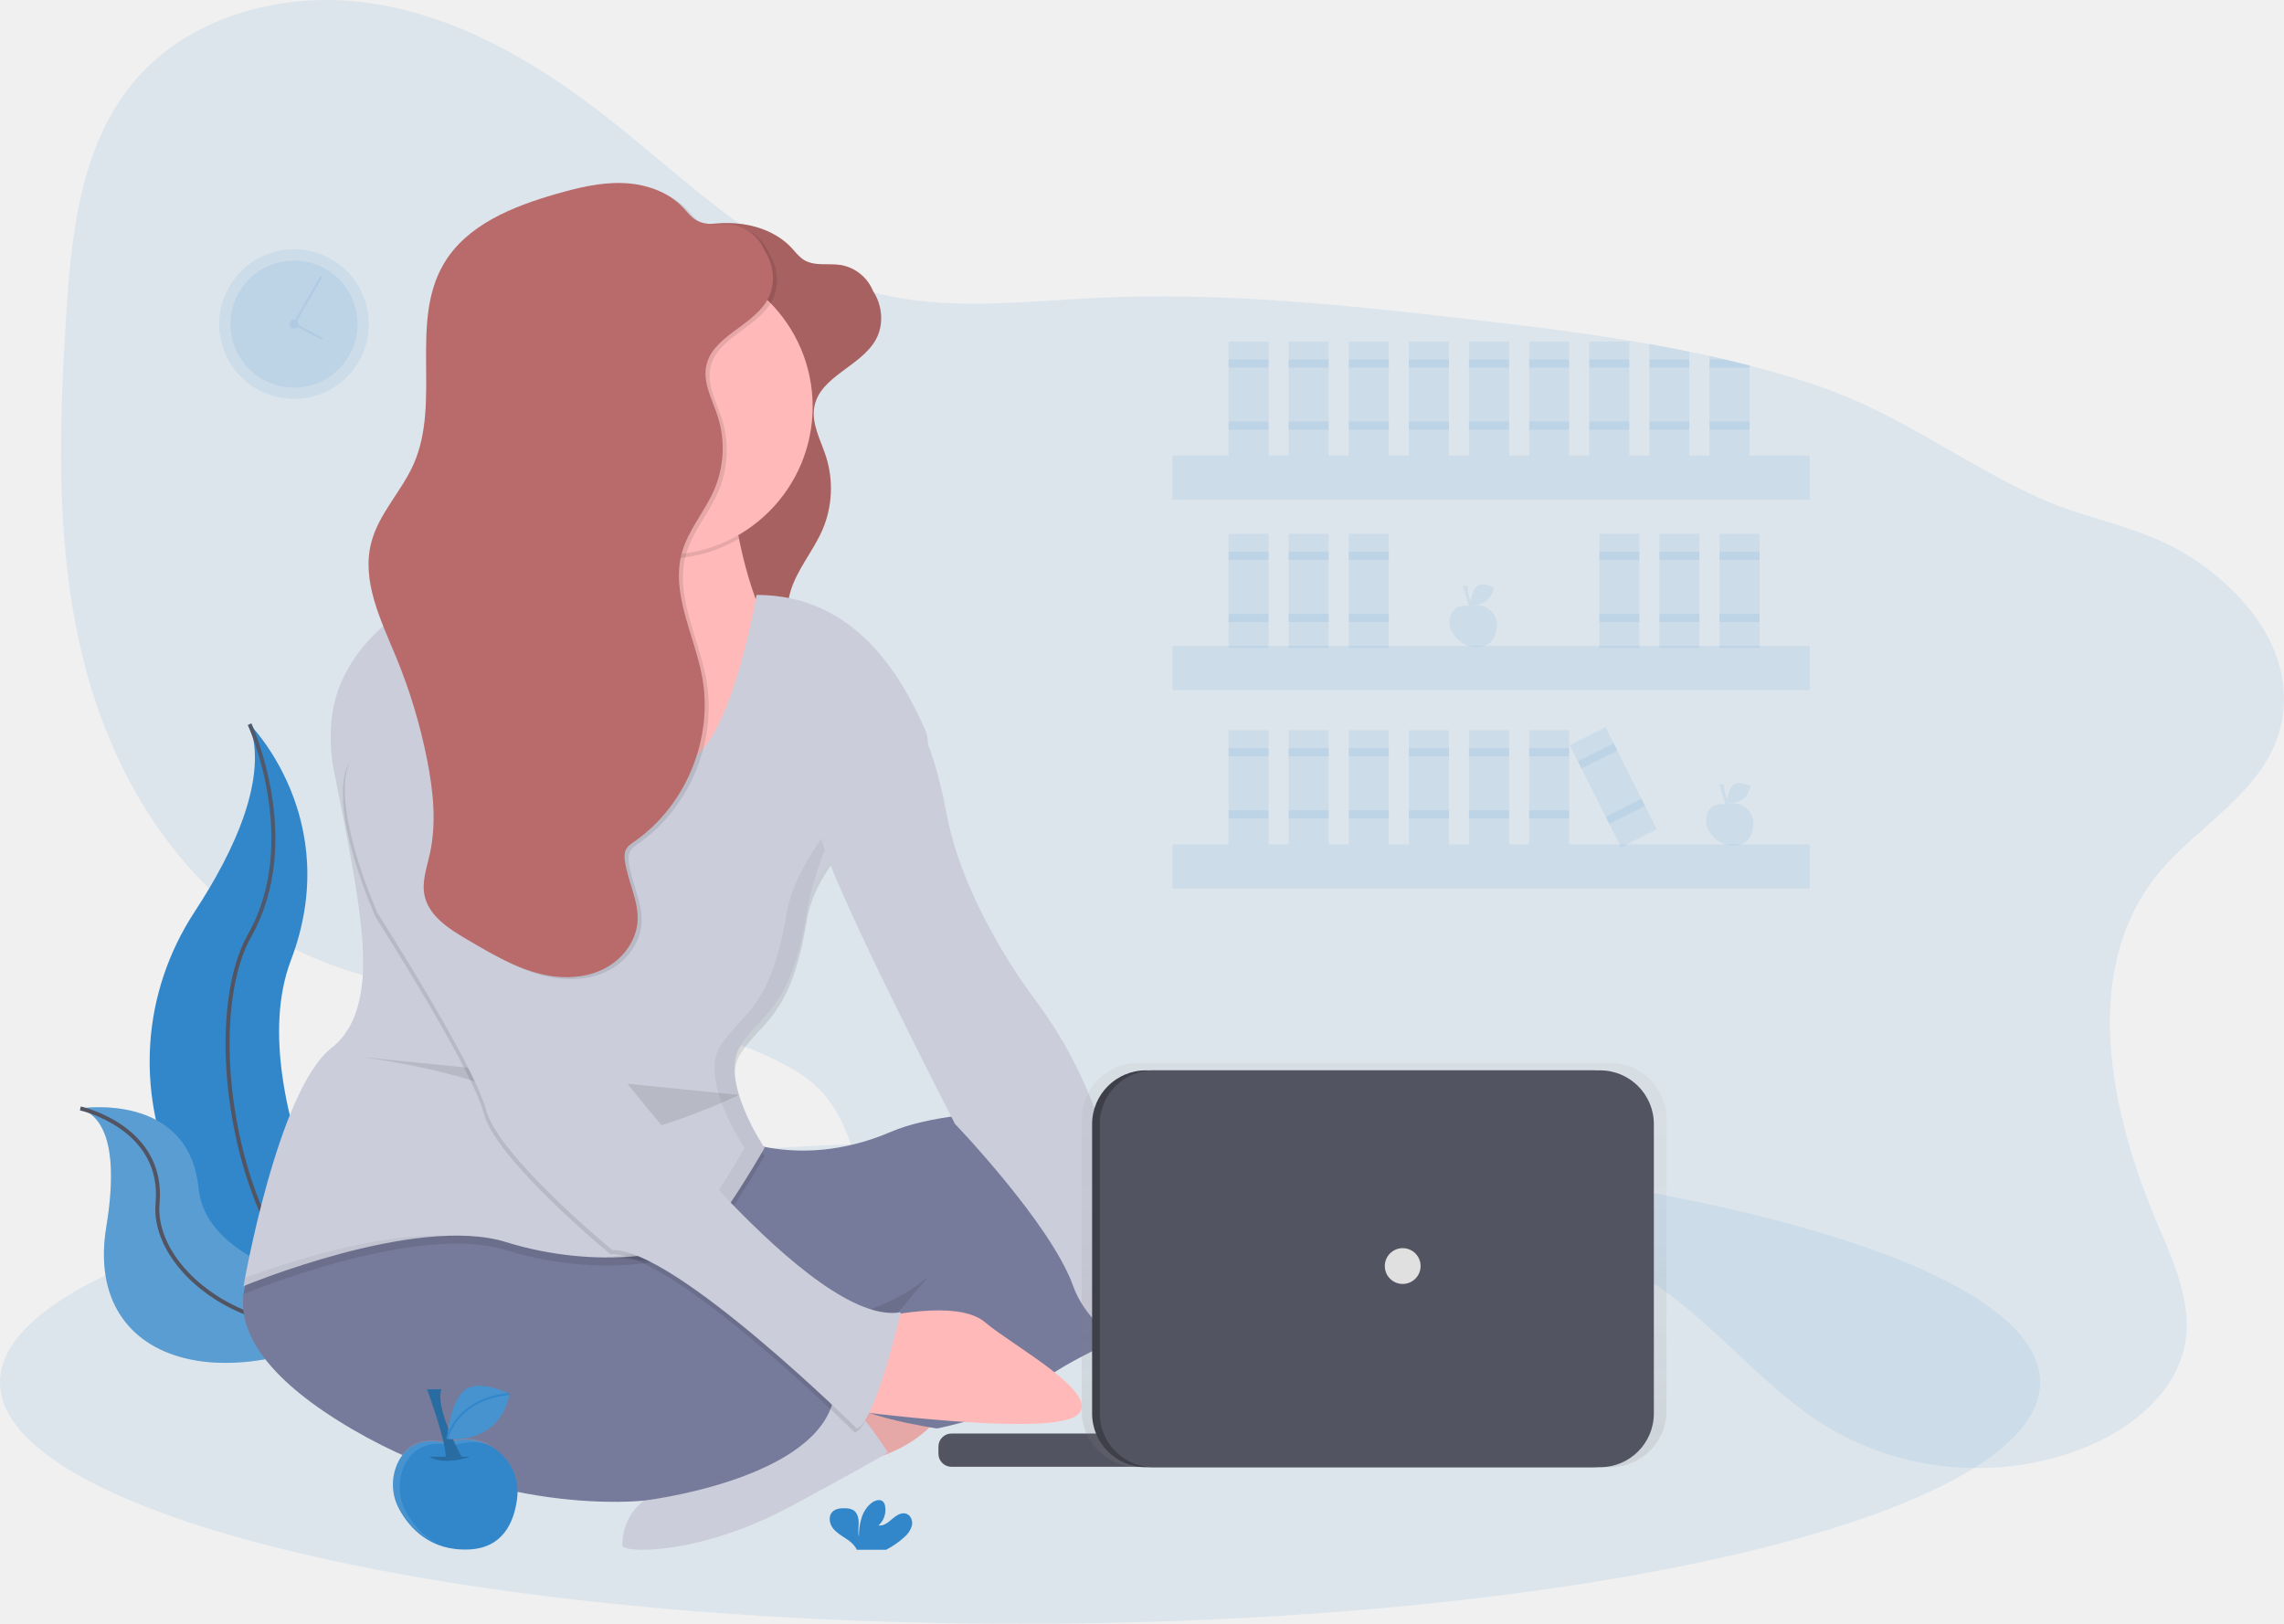
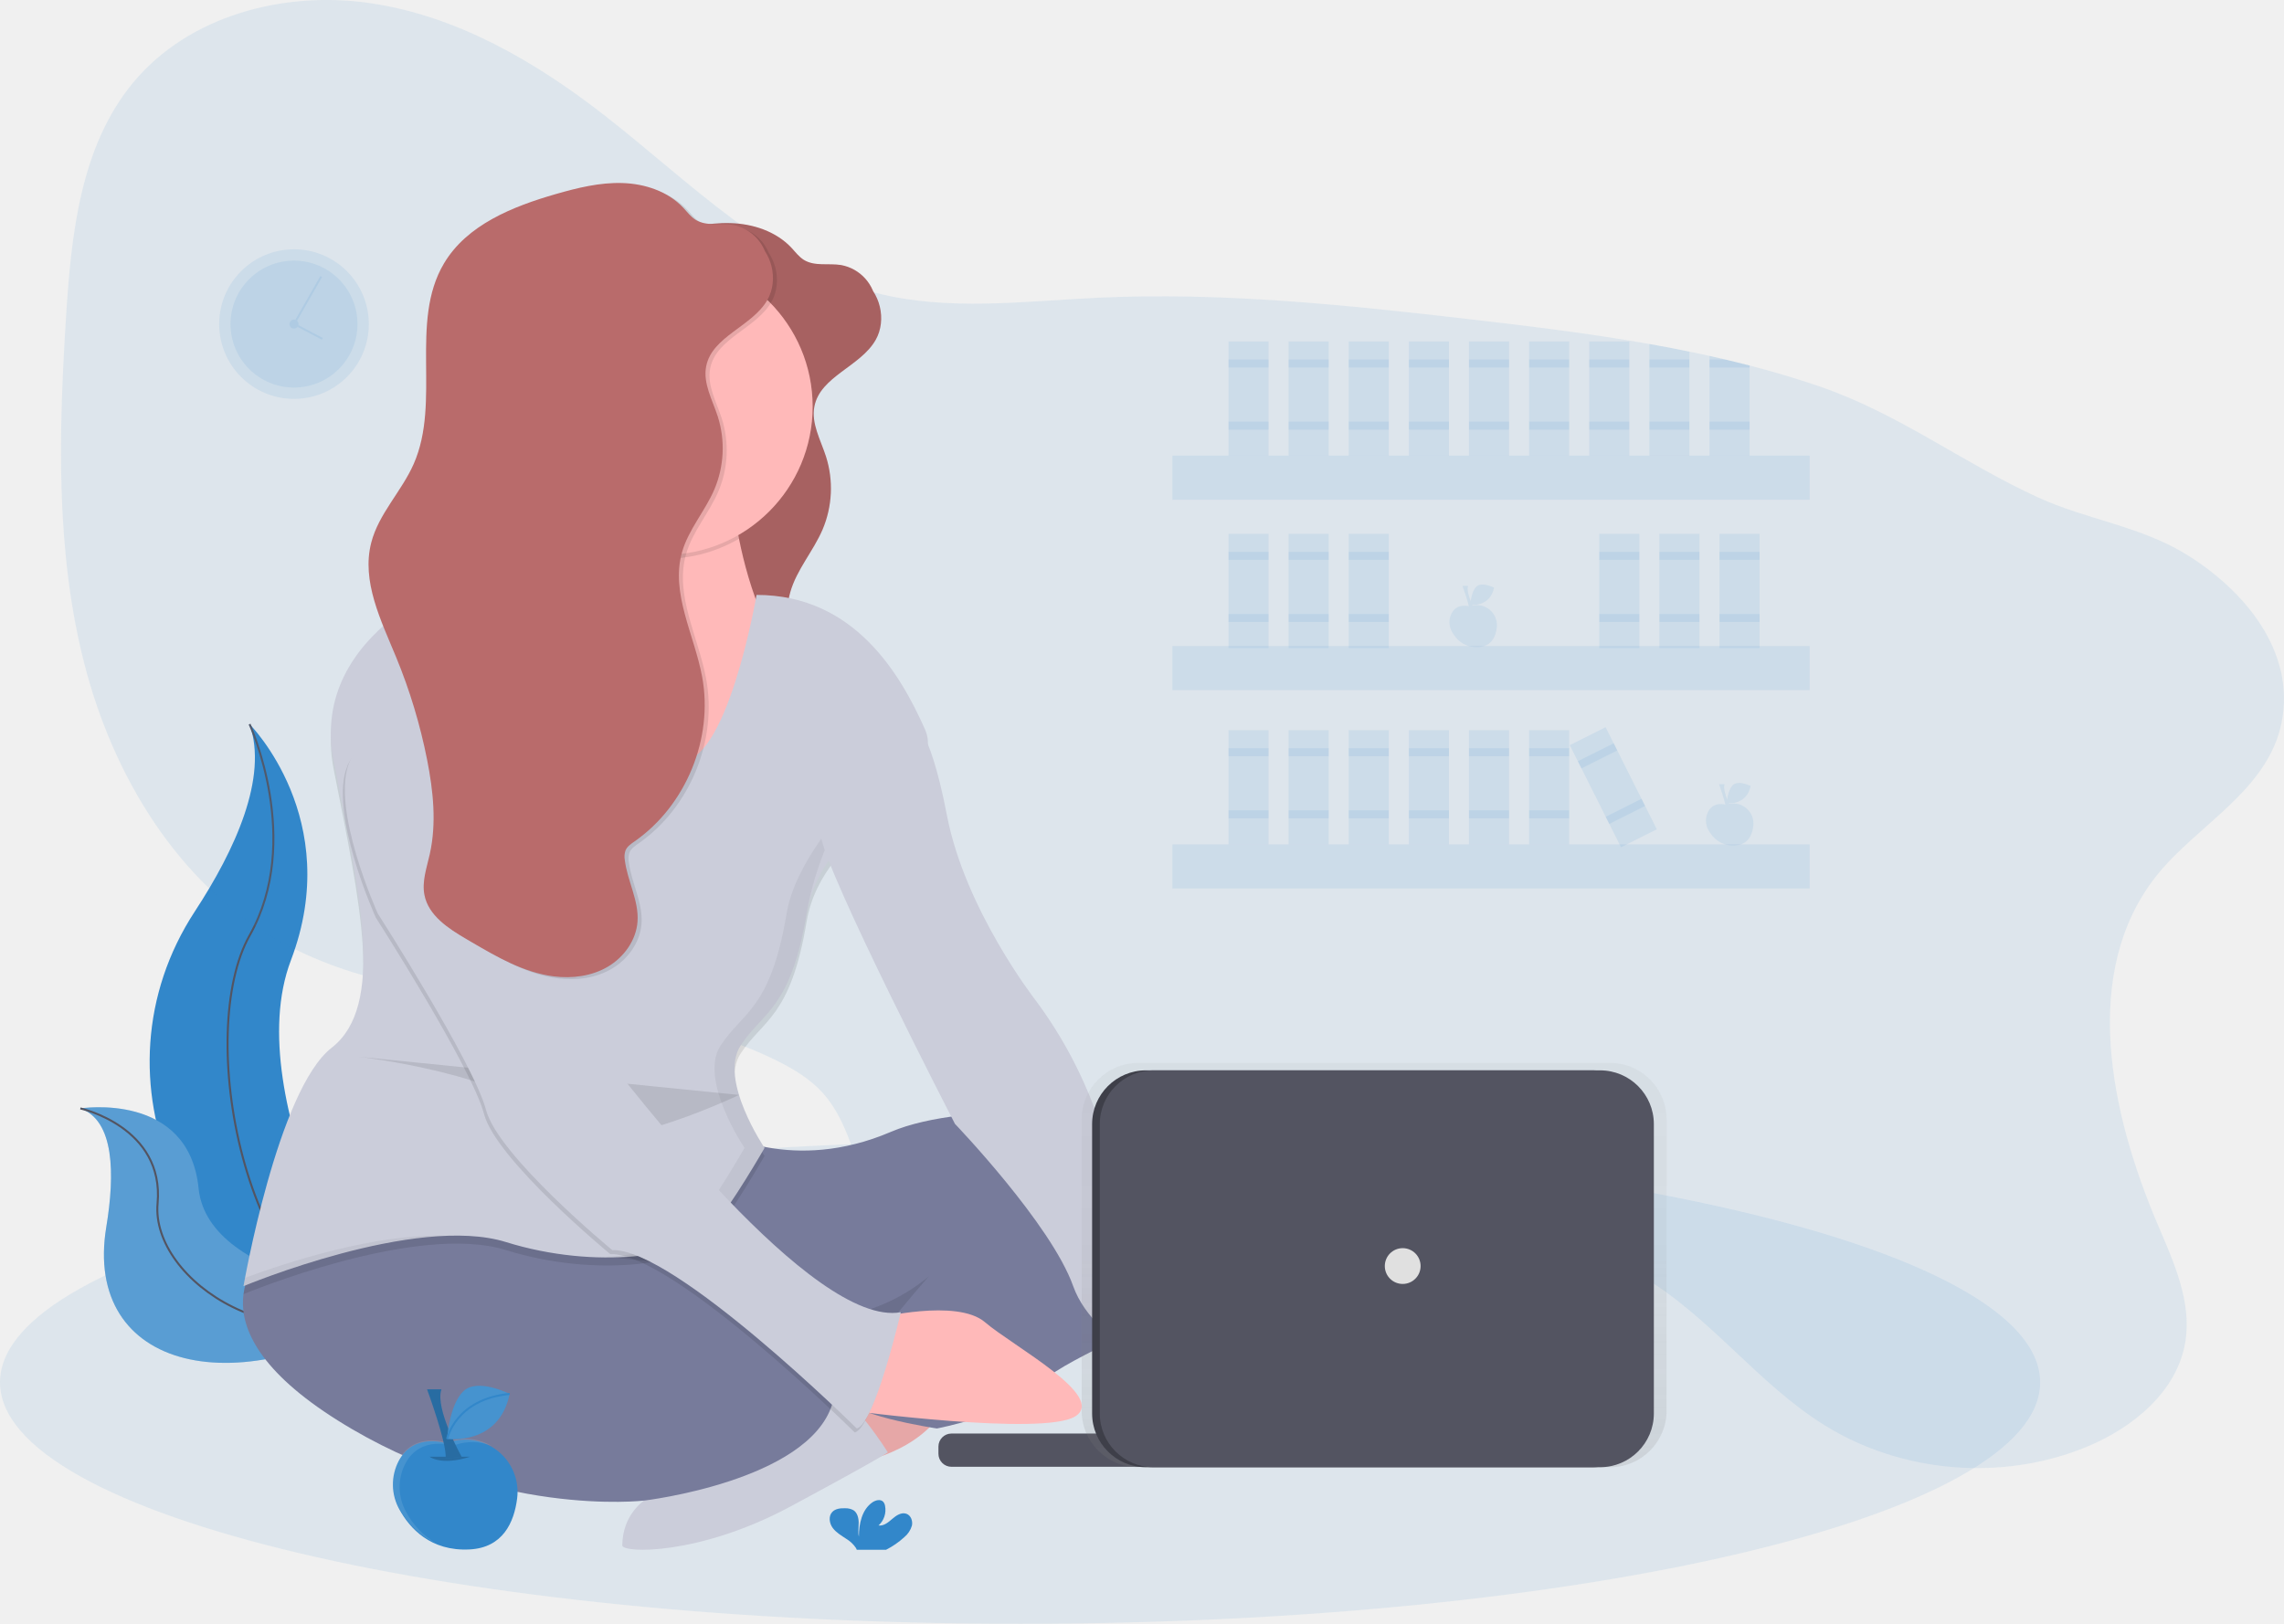
<svg xmlns="http://www.w3.org/2000/svg" id="95c6c890-4df0-4047-9b20-53c1698e0703" data-name="Layer 1" width="1139.67" height="810.43" viewBox="0 0 1139.67 810.43">
  <defs>
    <linearGradient id="27534bda-5ea1-4910-bcb7-b6f2fadd52ae" x1="685.66" y1="732.28" x2="685.66" y2="530.49" gradientUnits="userSpaceOnUse">
      <stop offset="0" stop-color="gray" stop-opacity="0.25" />
      <stop offset="0.54" stop-color="gray" stop-opacity="0.12" />
      <stop offset="1" stop-color="gray" stop-opacity="0.1" />
    </linearGradient>
  </defs>
  <ellipse cx="509" cy="689.93" rx="509" ry="120.5" fill="#3287ca" opacity="0.1" />
  <path d="M154.69,406.21S202.1,453.62,175.34,524s45.88,187.34,45.88,187.34-.78-.11-2.22-.37C121.63,693.76,73.24,582.4,127.39,499.66,147.52,468.9,164,432.82,154.69,406.21Z" transform="translate(-30.16 -44.79)" fill="#3287ca" />
-   <path d="M154.69,406.21s26.76,58.11,0,105.52S150.1,692.2,221.22,711.32" transform="translate(-30.16 -44.79)" fill="none" stroke="#535461" stroke-miterlimit="10" stroke-width="2" />
+   <path d="M154.69,406.21s26.76,58.11,0,105.52S150.1,692.2,221.22,711.32" transform="translate(-30.16 -44.79)" fill="none" stroke="#535461" stroke-miterlimit="10" strokeWidth="2" />
  <path d="M70.25,598s54.1-8.62,59,39.87,104,55.2,104,55.2-.65.44-1.86,1.24C149.63,748,71.41,728.49,83.2,657.17,87.58,630.65,87.23,604,70.25,598Z" transform="translate(-30.16 -44.79)" fill="#3287ca" />
  <path d="M70.25,598s54.1-8.62,59,39.87,104,55.2,104,55.2-.65.44-1.86,1.24C149.63,748,71.41,728.49,83.2,657.17,87.58,630.65,87.23,604,70.25,598Z" transform="translate(-30.16 -44.79)" fill="#f5f5f5" opacity="0.2" />
-   <path d="M70.25,598s42,9.22,38.54,47.4,62.36,84,124.51,47.67" transform="translate(-30.16 -44.79)" fill="none" stroke="#535461" stroke-miterlimit="10" stroke-width="2" />
+   <path d="M70.25,598s42,9.22,38.54,47.4,62.36,84,124.51,47.67" transform="translate(-30.16 -44.79)" fill="none" stroke="#535461" stroke-miterlimit="10" strokeWidth="2" />
  <path d="M1168.59,405.63c-6.95,34.06-42.63,51.14-62.62,76.55-37.67,47.89-23,117.84.9,173.86,8,18.76,17.08,38.61,13.69,58.72-4.13,24.6-26.08,42.58-49.13,52.12-42,17.37-92.3,13.23-130.91-10.79-33.36-20.75-57.26-54.51-91.19-74.32-56.79-33.15-129.07-20.63-190.74,2.21-43.62,16.15-91.32,37.17-134.67,20.28-30.5-11.88-51.59-40.8-63.08-71.45-5.54-14.8-9.57-30.82-20.16-42.55-6.3-7-14.52-11.93-22.93-16.1-76.88-38.12-174-17.7-248.63-60-50.42-28.55-82.71-82.4-97-138.56s-12.63-115-9-172.88c2.58-41.1,7.21-85,33.47-116.7C124.37,52.49,172,40,215.14,46.39s82.15,29.11,116.52,55.88c43,33.47,82.78,75.13,135.51,88.69,35.91,9.23,73.68,4.18,110.72,2.43,61.92-2.92,123.86,3.58,185.43,10.7,30,3.47,60.1,7.11,89.84,12.39q10,1.77,20,3.81,5,1,10,2.14c2.6.57,5.19,1.17,7.78,1.78q6.13,1.44,12.22,3c11.66,3,23.21,6.45,34.64,10.35,39.74,13.57,71.6,38.2,109.13,55.41,24.46,11.22,51.13,14.32,74.29,28.6C1149.75,339.19,1175.9,369.81,1168.59,405.63Z" transform="translate(-30.16 -44.79)" fill="#3287ca" opacity="0.1" />
  <path d="M636.3,688.77s41.1-3.26,52.93,10.88,54.06,46.56,36.63,53.78-111-21.61-111-21.61Z" transform="translate(-30.16 -44.79)" fill="#ffb9b9" />
  <path d="M467.33,196.56a21.43,21.43,0,0,0-17.48-19.49c-6.26-1-13.25.77-18.63-2.6-2.43-1.53-4.17-3.92-6.13-6-7.68-8.21-19.21-12-30.45-12.33s-22.32,2.39-33.12,5.5c-21.56,6.21-44.34,15.32-55.81,34.6-17.44,29.35-1.35,68.91-15.14,100.14-6,13.64-17.44,24.78-21.16,39.22-5,19.29,4.86,38.86,12.45,57.28a273.18,273.18,0,0,1,15.44,51.2c3.05,15.48,4.75,31.57,1.31,47-1.51,6.75-4,13.62-2.66,20.4,2,10.26,11.92,16.73,20.94,22l2.35,1.38c13,7.6,26.37,15.36,41.26,17.24,9.25,1.16,19-.12,27-4.85s14.09-13.17,14.77-22.46c.76-10.51-5.09-20.35-6.35-30.82a9.37,9.37,0,0,1,.35-4.72c.83-2,2.76-3.29,4.54-4.53,25.64-17.88,39.39-51.34,33.72-82.08-3.86-20.94-15.86-41.76-10.05-62.25,3.21-11.32,11.48-20.49,16.12-31.3a52.54,52.54,0,0,0,1.72-36.42c-2.65-8.26-7.45-16.51-5.8-25,2.91-15.08,23-19.89,30.59-33.25,5.63-9.94,2.3-24-7.2-30.32" transform="translate(-30.16 -44.79)" fill="#b96b6b" />
  <path d="M467.33,196.56a21.43,21.43,0,0,0-17.48-19.49c-6.26-1-13.25.77-18.63-2.6-2.43-1.53-4.17-3.92-6.13-6-7.68-8.21-19.21-12-30.45-12.33s-22.32,2.39-33.12,5.5c-21.56,6.21-44.34,15.32-55.81,34.6-17.44,29.35-1.35,68.91-15.14,100.14-6,13.64-17.44,24.78-21.16,39.22-5,19.29,4.86,38.86,12.45,57.28a273.18,273.18,0,0,1,15.44,51.2c3.05,15.48,4.75,31.57,1.31,47-1.51,6.75-4,13.62-2.66,20.4,2,10.26,11.92,16.73,20.94,22l2.35,1.38c13,7.6,26.37,15.36,41.26,17.24,9.25,1.16,19-.12,27-4.85s14.09-13.17,14.77-22.46c.76-10.51-5.09-20.35-6.35-30.82a9.37,9.37,0,0,1,.35-4.72c.83-2,2.76-3.29,4.54-4.53,25.64-17.88,39.39-51.34,33.72-82.08-3.86-20.94-15.86-41.76-10.05-62.25,3.21-11.32,11.48-20.49,16.12-31.3a52.54,52.54,0,0,0,1.72-36.42c-2.65-8.26-7.45-16.51-5.8-25,2.91-15.08,23-19.89,30.59-33.25,5.63-9.94,2.3-24-7.2-30.32" transform="translate(-30.16 -44.79)" opacity="0.1" />
  <polygon points="478.5 675.93 263.5 675.93 263.5 560.93 383.5 606.93 478.5 560.93 478.5 675.93" fill="#777b9b" />
  <polygon points="478.5 675.93 263.5 675.93 263.5 560.93 383.5 606.93 478.5 560.93 478.5 675.93" opacity="0.1" />
  <path d="M482.66,731.77s-39,9.32-43,26.4,23,15.53,23,15.53,38-7.77,43-38.83S482.66,731.77,482.66,731.77Z" transform="translate(-30.16 -44.79)" fill="#ffb9b9" />
  <path d="M482.66,731.77s-39,9.32-43,26.4,23,15.53,23,15.53,38-7.77,43-38.83S482.66,731.77,482.66,731.77Z" transform="translate(-30.16 -44.79)" opacity="0.1" />
  <path d="M377.93,783.83s-36.77,2.39-37.27,32.22c-.07,4,38.3,5.16,83.85-19.33s48.65-27.07,48.65-27.07-17.6-28.36-30-32.22S377.93,783.83,377.93,783.83Z" transform="translate(-30.16 -44.79)" fill="#cbcdda" />
  <path d="M162.66,669.71s-42,35,36,84,153,40,153,40,81.36-9.63,93.68-47.82-60.68-70.18-60.68-70.18-80,0-116-23S162.66,669.71,162.66,669.71Z" transform="translate(-30.16 -44.79)" fill="#777b9b" />
  <path d="M389.66,609.71s36,21,85,0c37.7-16.16,120.4-9.82,156.53-6,16.94,1.77,31.45,13.44,36.08,29.83,3.78,13.37,1,29.8-21.62,45.2-50,34-85,44-98,58s-50,21-50,21-47-7-47-17,43-59,43-59-63,58-128-20S389.66,609.71,389.66,609.71Z" transform="translate(-30.16 -44.79)" fill="#777b9b" />
  <path d="M371.66,468.71l-127-87s60.92-41.31,66.15-78.23a30,30,0,0,0-4.15-20.77c-25-40,88,0,88,0a236.25,236.25,0,0,0,4.25,31c4.91,24.35,15.27,56.78,36.75,73C472.66,414.71,371.66,468.71,371.66,468.71Z" transform="translate(-30.16 -44.79)" fill="#ffb9b9" />
  <path d="M398.91,313.67a74.06,74.06,0,0,1-88.1-10.19,30,30,0,0,0-4.15-20.77c-25-40,88,0,88,0A236.25,236.25,0,0,0,398.91,313.67Z" transform="translate(-30.16 -44.79)" opacity="0.1" />
  <circle cx="331.5" cy="202.93" r="74" fill="#ffb9b9" />
  <path d="M407.66,345.71s-15,88-40,83-103-93-103-93-81,27-68,93,26,122-1,143-44,119-44,119,86-36,131-22,91,7,102-6,27-41,27-41-23-34-12-51,25-18,33-66,71-65,59-92S456.66,345.71,407.66,345.71Z" transform="translate(-30.16 -44.79)" opacity="0.1" />
  <path d="M407.66,341.71s-15,88-40,83-103-93-103-93-81,27-68,93,26,122-1,143-44,119-44,119,86-36,131-22,91,7,102-6,27-41,27-41-23-34-12-51,25-18,33-66,71-65,59-92S456.66,341.71,407.66,341.71Z" transform="translate(-30.16 -44.79)" fill="#cbcdda" />
  <path d="M467.66,702.71s40-10,54,2,61,37,45,47-113-3-113-3Z" transform="translate(-30.16 -44.79)" fill="#ffb9b9" />
  <g opacity="0.05">
    <path d="M357.66,424.71a10.68,10.68,0,0,0,6.87-1c-27.78-10.72-99.87-92-99.87-92s-2.84.95-7.38,2.92C271.06,349.94,335.39,420.26,357.66,424.71Z" transform="translate(-30.16 -44.79)" />
    <path d="M481.66,408.71c27.58-10.61-51,44-59,92s-22,49-33,66,12,51,12,51-16,28-27,41c-6.3,7.45-24.09,12.91-46.59,13.6,27.14.86,49.38-5.09,56.59-13.6,11-13,27-41,27-41s-23-34-12-51,25-18,33-66S475.16,411.21,481.66,408.71Z" transform="translate(-30.16 -44.79)" />
    <path d="M152.43,682.54c-.51,2.67-.77,4.18-.77,4.18s55.92-23.41,101.18-25.13C217.91,660.14,172.77,675,152.43,682.54Z" transform="translate(-30.16 -44.79)" />
  </g>
  <path d="M484.66,403.71s9,1,18,48,44,92,44,92a217.87,217.87,0,0,1,32,61c12,36,65.5,83.5,84.5,85.5,0,0-36.5,36.5-32.5,46.5s-4,0-4,0-50-19-61-50-59-81-59-81-64-124-67-144S484.66,403.71,484.66,403.71Z" transform="translate(-30.16 -44.79)" fill="#cbcdda" />
  <path d="M209.16,572.21s77,9,94,33,95.75-13.94,95.75-13.94" transform="translate(-30.16 -44.79)" opacity="0.1" />
  <path d="M284.66,435.71s33,121,45,136,105,138,149,130c0,0-13,56-22,58,0,0-91-90-122-89,0,0-57-47-63-70s-54-98-54-98-24-53-14-76S266.66,413.71,284.66,435.71Z" transform="translate(-30.16 -44.79)" opacity="0.1" />
  <path d="M285.66,433.71s33,121,45,136,105,138,149,130c0,0-13,56-22,58,0,0-91-90-122-89,0,0-57-47-63-70s-54-98-54-98-24-53-14-76S267.66,411.71,285.66,433.71Z" transform="translate(-30.16 -44.79)" fill="#cbcdda" />
  <path d="M415.33,177.56a21.43,21.43,0,0,0-17.48-19.49c-6.26-1-13.25.77-18.63-2.6-2.43-1.53-4.17-3.92-6.13-6-7.68-8.21-19.21-12-30.45-12.33s-22.32,2.39-33.12,5.5c-21.56,6.21-44.34,15.32-55.81,34.6-17.44,29.35-1.35,68.91-15.14,100.14-6,13.64-17.44,24.78-21.16,39.22-5,19.29,4.86,38.86,12.45,57.28a273.18,273.18,0,0,1,15.44,51.2c3.05,15.48,4.75,31.57,1.31,47-1.51,6.75-4,13.62-2.66,20.4,2,10.26,11.92,16.73,20.94,22l2.35,1.38c13,7.6,26.37,15.36,41.26,17.24,9.25,1.16,19-.12,27-4.85s14.09-13.17,14.77-22.46c.76-10.51-5.09-20.35-6.35-30.82a9.37,9.37,0,0,1,.35-4.72c.83-2,2.76-3.29,4.54-4.53,25.64-17.88,39.39-51.34,33.72-82.08-3.86-20.94-15.86-41.76-10.05-62.25,3.21-11.32,11.48-20.49,16.12-31.3a52.54,52.54,0,0,0,1.72-36.42c-2.65-8.26-7.45-16.51-5.8-25,2.91-15.08,23-19.89,30.59-33.25,5.63-9.94,2.3-24-7.2-30.32" transform="translate(-30.16 -44.79)" opacity="0.1" />
  <path d="M413.33,176.56a21.43,21.43,0,0,0-17.48-19.49c-6.26-1-13.25.77-18.63-2.6-2.43-1.53-4.17-3.92-6.13-6-7.68-8.21-19.21-12-30.45-12.33s-22.32,2.39-33.12,5.5c-21.56,6.21-44.34,15.32-55.81,34.6-17.44,29.35-1.35,68.91-15.14,100.14-6,13.64-17.44,24.78-21.16,39.22-5,19.29,4.86,38.86,12.45,57.28a273.18,273.18,0,0,1,15.44,51.2c3.05,15.48,4.75,31.57,1.31,47-1.51,6.75-4,13.62-2.66,20.4,2,10.26,11.92,16.73,20.94,22l2.35,1.38c13,7.6,26.37,15.36,41.26,17.24,9.25,1.16,19-.12,27-4.85s14.09-13.17,14.77-22.46c.76-10.51-5.09-20.35-6.35-30.82a9.37,9.37,0,0,1,.35-4.72c.83-2,2.76-3.29,4.54-4.53,25.64-17.88,39.39-51.34,33.72-82.08-3.86-20.94-15.86-41.76-10.05-62.25,3.21-11.32,11.48-20.49,16.12-31.3a52.54,52.54,0,0,0,1.72-36.42c-2.65-8.26-7.45-16.51-5.8-25,2.91-15.08,23-19.89,30.59-33.25,5.63-9.94,2.3-24-7.2-30.32" transform="translate(-30.16 -44.79)" fill="#b96b6b" />
  <path d="M481.36,812a11.67,11.67,0,0,0,3.83-5.78c.5-2.3-.48-5.05-2.68-5.89-2.46-.94-5.09.76-7.08,2.49s-4.28,3.69-6.89,3.32a10.48,10.48,0,0,0,3.24-9.81,4.1,4.1,0,0,0-.9-2c-1.37-1.46-3.84-.83-5.48.32-5.2,3.66-6.65,10.72-6.68,17.08-.52-2.29-.08-4.68-.1-7s-.66-5-2.64-6.22a8,8,0,0,0-4-.95c-2.34-.09-4.94.15-6.54,1.86-2,2.12-1.47,5.69.26,8s4.35,3.8,6.77,5.42a15,15,0,0,1,4.84,4.61,4.57,4.57,0,0,1,.36.82H472.3A40.83,40.83,0,0,0,481.36,812Z" transform="translate(-30.16 -44.79)" fill="#3287ca" />
  <rect x="585" y="227.43" width="318" height="22" fill="#3287ca" opacity="0.1" />
  <rect x="585" y="322.43" width="318" height="22" fill="#3287ca" opacity="0.1" />
  <rect x="585" y="421.43" width="318" height="22" fill="#3287ca" opacity="0.1" />
  <rect x="613" y="170.43" width="20" height="57" fill="#3287ca" opacity="0.1" />
  <rect x="613" y="179.43" width="20" height="4" fill="#3287ca" opacity="0.1" />
  <rect x="613" y="210.43" width="20" height="4" fill="#3287ca" opacity="0.1" />
  <rect x="643" y="170.43" width="20" height="57" fill="#3287ca" opacity="0.1" />
  <rect x="643" y="179.43" width="20" height="4" fill="#3287ca" opacity="0.1" />
  <rect x="643" y="210.43" width="20" height="4" fill="#3287ca" opacity="0.1" />
  <rect x="673" y="170.43" width="20" height="57" fill="#3287ca" opacity="0.1" />
  <rect x="673" y="179.43" width="20" height="4" fill="#3287ca" opacity="0.1" />
  <rect x="673" y="210.43" width="20" height="4" fill="#3287ca" opacity="0.1" />
  <rect x="703" y="170.43" width="20" height="57" fill="#3287ca" opacity="0.1" />
  <rect x="703" y="179.43" width="20" height="4" fill="#3287ca" opacity="0.1" />
  <rect x="703" y="210.43" width="20" height="4" fill="#3287ca" opacity="0.1" />
  <rect x="733" y="170.43" width="20" height="57" fill="#3287ca" opacity="0.1" />
  <rect x="733" y="179.43" width="20" height="4" fill="#3287ca" opacity="0.1" />
  <rect x="733" y="210.43" width="20" height="4" fill="#3287ca" opacity="0.1" />
  <rect x="763" y="170.43" width="20" height="57" fill="#3287ca" opacity="0.1" />
  <rect x="763" y="179.43" width="20" height="4" fill="#3287ca" opacity="0.1" />
  <rect x="763" y="210.43" width="20" height="4" fill="#3287ca" opacity="0.1" />
  <rect x="793" y="170.43" width="20" height="57" fill="#3287ca" opacity="0.1" />
  <rect x="793" y="179.43" width="20" height="4" fill="#3287ca" opacity="0.1" />
  <rect x="793" y="210.43" width="20" height="4" fill="#3287ca" opacity="0.1" />
  <rect x="825.16" y="409.21" width="20" height="57" transform="translate(-137.76 375.95) rotate(-26.63)" fill="#3287ca" opacity="0.1" />
  <rect x="817.32" y="420.07" width="20" height="4" transform="translate(-131.58 370.77) rotate(-26.63)" fill="#3287ca" opacity="0.1" />
  <rect x="831.21" y="447.78" width="20" height="4" transform="translate(-142.53 379.94) rotate(-26.63)" fill="#3287ca" opacity="0.1" />
  <rect x="613" y="266.43" width="20" height="57" fill="#3287ca" opacity="0.1" />
  <rect x="613" y="275.43" width="20" height="4" fill="#3287ca" opacity="0.1" />
  <rect x="613" y="306.43" width="20" height="4" fill="#3287ca" opacity="0.1" />
  <rect x="643" y="266.43" width="20" height="57" fill="#3287ca" opacity="0.1" />
  <rect x="643" y="275.43" width="20" height="4" fill="#3287ca" opacity="0.1" />
  <rect x="643" y="306.43" width="20" height="4" fill="#3287ca" opacity="0.1" />
  <rect x="673" y="266.43" width="20" height="57" fill="#3287ca" opacity="0.1" />
  <rect x="673" y="275.43" width="20" height="4" fill="#3287ca" opacity="0.1" />
  <rect x="673" y="306.43" width="20" height="4" fill="#3287ca" opacity="0.1" />
  <rect x="798" y="266.43" width="20" height="57" fill="#3287ca" opacity="0.1" />
  <rect x="798" y="275.43" width="20" height="4" fill="#3287ca" opacity="0.1" />
  <rect x="798" y="306.43" width="20" height="4" fill="#3287ca" opacity="0.1" />
  <rect x="828" y="266.43" width="20" height="57" fill="#3287ca" opacity="0.1" />
  <rect x="828" y="275.43" width="20" height="4" fill="#3287ca" opacity="0.1" />
  <rect x="828" y="306.43" width="20" height="4" fill="#3287ca" opacity="0.1" />
  <rect x="858" y="266.43" width="20" height="57" fill="#3287ca" opacity="0.1" />
  <rect x="858" y="275.43" width="20" height="4" fill="#3287ca" opacity="0.1" />
  <rect x="858" y="306.43" width="20" height="4" fill="#3287ca" opacity="0.1" />
  <rect x="613" y="364.43" width="20" height="57" fill="#3287ca" opacity="0.1" />
  <rect x="613" y="373.43" width="20" height="4" fill="#3287ca" opacity="0.1" />
  <rect x="613" y="404.43" width="20" height="4" fill="#3287ca" opacity="0.1" />
  <rect x="643" y="364.43" width="20" height="57" fill="#3287ca" opacity="0.1" />
  <rect x="643" y="373.43" width="20" height="4" fill="#3287ca" opacity="0.1" />
  <rect x="643" y="404.43" width="20" height="4" fill="#3287ca" opacity="0.1" />
  <rect x="673" y="364.43" width="20" height="57" fill="#3287ca" opacity="0.1" />
  <rect x="673" y="373.43" width="20" height="4" fill="#3287ca" opacity="0.1" />
  <rect x="673" y="404.43" width="20" height="4" fill="#3287ca" opacity="0.1" />
  <rect x="703" y="364.43" width="20" height="57" fill="#3287ca" opacity="0.1" />
  <rect x="703" y="373.43" width="20" height="4" fill="#3287ca" opacity="0.1" />
  <rect x="703" y="404.43" width="20" height="4" fill="#3287ca" opacity="0.1" />
  <rect x="733" y="364.43" width="20" height="57" fill="#3287ca" opacity="0.1" />
  <rect x="733" y="373.43" width="20" height="4" fill="#3287ca" opacity="0.1" />
  <rect x="733" y="404.43" width="20" height="4" fill="#3287ca" opacity="0.1" />
  <rect x="763" y="364.43" width="20" height="57" fill="#3287ca" opacity="0.1" />
  <rect x="763" y="373.43" width="20" height="4" fill="#3287ca" opacity="0.1" />
  <rect x="763" y="404.43" width="20" height="4" fill="#3287ca" opacity="0.1" />
  <path d="M873.16,220.29v51.92h-20V216.48Q863.2,218.25,873.16,220.29Z" transform="translate(-30.16 -44.79)" fill="#3287ca" opacity="0.1" />
  <rect x="823" y="179.43" width="20" height="4" fill="#3287ca" opacity="0.1" />
  <rect x="823" y="210.43" width="20" height="4" fill="#3287ca" opacity="0.1" />
  <path d="M903.16,227.23v45h-20V222.43c2.6.57,5.19,1.17,7.78,1.78Q897.08,225.65,903.16,227.23Z" transform="translate(-30.16 -44.79)" fill="#3287ca" opacity="0.1" />
  <path d="M903.16,227.23v1h-20v-4h7.78Q897.08,225.65,903.16,227.23Z" transform="translate(-30.16 -44.79)" fill="#3287ca" opacity="0.1" />
  <rect x="853" y="210.43" width="20" height="4" fill="#3287ca" opacity="0.1" />
  <circle cx="146.7" cy="161.75" r="37.33" fill="#3287ca" opacity="0.1" />
  <circle cx="146.7" cy="161.75" r="31.68" fill="#3287ca" opacity="0.1" />
  <circle cx="146.7" cy="161.75" r="2.26" fill="#3287ca" opacity="0.1" />
  <line x1="160.28" y1="138" x2="147.82" y2="159.8" fill="none" stroke="#3287ca" stroke-miterlimit="10" opacity="0.1" />
  <line x1="160.84" y1="169.11" x2="148.74" y2="162.74" fill="none" stroke="#3287ca" stroke-miterlimit="10" opacity="0.1" />
  <rect x="468.26" y="715.48" width="117.43" height="16.59" rx="6.5" ry="6.5" fill="#535461" />
  <g opacity="0.7">
    <rect x="539.73" y="530.49" width="291.85" height="201.8" rx="28.22" ry="28.22" fill="url(#27534bda-5ea1-4910-bcb7-b6f2fadd52ae)" />
  </g>
  <rect x="544.94" y="534.21" width="276.47" height="198.07" rx="26.84" ry="26.84" fill="#3e3f49" />
  <rect x="548.77" y="534.21" width="276.47" height="198.07" rx="26.84" ry="26.84" fill="#535461" />
  <circle cx="699.92" cy="631.88" r="8.93" fill="#e0e0e0" />
  <path d="M252.72,765.12s-15.88-5.38-23.52,8.61a25.52,25.52,0,0,0,.34,24.57c5,9.07,15.36,20.85,35,19.8,16.62-.89,22.15-13.57,23.65-25.37a26.06,26.06,0,0,0-34.61-27.9Z" transform="translate(-30.16 -44.79)" fill="#3287ca" />
  <path d="M232.9,799.56a25.52,25.52,0,0,1-.34-24.57c7.64-14,23.52-8.61,23.52-8.61l.81-.29a25.83,25.83,0,0,1,18.66.42,25.84,25.84,0,0,0-22-2.1l-.81.29s-15.88-5.38-23.52,8.61a25.52,25.52,0,0,0,.34,24.57c3.31,6,8.92,13.11,18,17A39.35,39.35,0,0,1,232.9,799.56Z" transform="translate(-30.16 -44.79)" fill="#fff" opacity="0.1" />
  <path d="M244.52,771.85s5.89,4.63,20.18,0" transform="translate(-30.16 -44.79)" opacity="0.2" />
  <path d="M243.26,738.21s10.09,27.33,9.25,34.48l8-.84s-13.46-24-10.09-33.64Z" transform="translate(-30.16 -44.79)" fill="#3287ca" />
  <path d="M243.26,738.21s10.09,27.33,9.25,34.48l8-.84s-13.46-24-10.09-33.64Z" transform="translate(-30.16 -44.79)" opacity="0.2" />
  <path d="M284.45,740.5s-15.88-8.12-23-1.41-8.2,23.86-8.2,23.86S279.16,766.51,284.45,740.5Z" transform="translate(-30.16 -44.79)" fill="#3287ca" />
  <path d="M284.45,740.5s-15.88-8.12-23-1.41-8.2,23.86-8.2,23.86S279.16,766.51,284.45,740.5Z" transform="translate(-30.16 -44.79)" fill="#fff" opacity="0.1" />
  <path d="M253.26,762.95s4.17-19.91,31.19-22.45" transform="translate(-30.16 -44.79)" fill="none" stroke="#3287ca" stroke-miterlimit="10" />
  <g opacity="0.1">
    <path d="M763.55,347.49s-6.06-2.06-9,3.29a9.75,9.75,0,0,0,.13,9.38c1.92,3.46,5.87,8,13.35,7.56,6.35-.34,8.46-5.18,9-9.69a10,10,0,0,0-13.22-10.66Z" transform="translate(-30.16 -44.79)" fill="#3287ca" />
    <path d="M756,360.65a9.75,9.75,0,0,1-.13-9.38c2.92-5.34,9-3.29,9-3.29l.31-.11a9.87,9.87,0,0,1,7.13.16,9.87,9.87,0,0,0-8.41-.8l-.31.11s-6.06-2.06-9,3.29a9.75,9.75,0,0,0,.13,9.38,14.57,14.57,0,0,0,6.86,6.49A15,15,0,0,1,756,360.65Z" transform="translate(-30.16 -44.79)" fill="#3287ca" opacity="0.1" />
    <path d="M760.42,350.06s2.25,1.77,7.71,0" transform="translate(-30.16 -44.79)" fill="#3287ca" opacity="0.2" />
    <path d="M759.93,337.21s3.85,10.44,3.53,13.17l3.05-.32s-5.14-9.15-3.85-12.85Z" transform="translate(-30.16 -44.79)" fill="#3287ca" />
    <path d="M759.93,337.21s3.85,10.44,3.53,13.17l3.05-.32s-5.14-9.15-3.85-12.85Z" transform="translate(-30.16 -44.79)" fill="#3287ca" opacity="0.2" />
    <path d="M775.67,338.09s-6.07-3.1-8.78-.54-3.13,9.11-3.13,9.11S773.65,348,775.67,338.09Z" transform="translate(-30.16 -44.79)" fill="#3287ca" />
    <path d="M775.67,338.09s-6.07-3.1-8.78-.54-3.13,9.11-3.13,9.11S773.65,348,775.67,338.09Z" transform="translate(-30.16 -44.79)" fill="#3287ca" opacity="0.1" />
    <path d="M763.75,346.66s1.59-7.6,11.91-8.58" transform="translate(-30.16 -44.79)" fill="#3287ca" />
  </g>
  <g opacity="0.1">
    <path d="M891.55,446.49s-6.06-2.06-9,3.29a9.75,9.75,0,0,0,.13,9.38c1.92,3.46,5.87,8,13.35,7.56,6.35-.34,8.46-5.18,9-9.69a10,10,0,0,0-13.22-10.66Z" transform="translate(-30.16 -44.79)" fill="#3287ca" />
    <path d="M884,459.65a9.75,9.75,0,0,1-.13-9.38c2.92-5.34,9-3.29,9-3.29l.31-.11a9.87,9.87,0,0,1,7.13.16,9.87,9.87,0,0,0-8.41-.8l-.31.11s-6.06-2.06-9,3.29a9.75,9.75,0,0,0,.13,9.38,14.57,14.57,0,0,0,6.86,6.49A15,15,0,0,1,884,459.65Z" transform="translate(-30.16 -44.79)" fill="#3287ca" opacity="0.1" />
    <path d="M888.42,449.06s2.25,1.77,7.71,0" transform="translate(-30.16 -44.79)" fill="#3287ca" opacity="0.2" />
    <path d="M887.93,436.21s3.85,10.44,3.53,13.17l3.05-.32s-5.14-9.15-3.85-12.85Z" transform="translate(-30.16 -44.79)" fill="#3287ca" />
    <path d="M887.93,436.21s3.85,10.44,3.53,13.17l3.05-.32s-5.14-9.15-3.85-12.85Z" transform="translate(-30.16 -44.79)" fill="#3287ca" opacity="0.2" />
    <path d="M903.67,437.09s-6.07-3.1-8.78-.54-3.13,9.11-3.13,9.11S901.65,447,903.67,437.09Z" transform="translate(-30.16 -44.79)" fill="#3287ca" />
    <path d="M903.67,437.09s-6.07-3.1-8.78-.54-3.13,9.11-3.13,9.11S901.65,447,903.67,437.09Z" transform="translate(-30.16 -44.79)" fill="#3287ca" opacity="0.1" />
    <path d="M891.75,445.66s1.59-7.6,11.91-8.58" transform="translate(-30.16 -44.79)" fill="#3287ca" />
  </g>
</svg>
